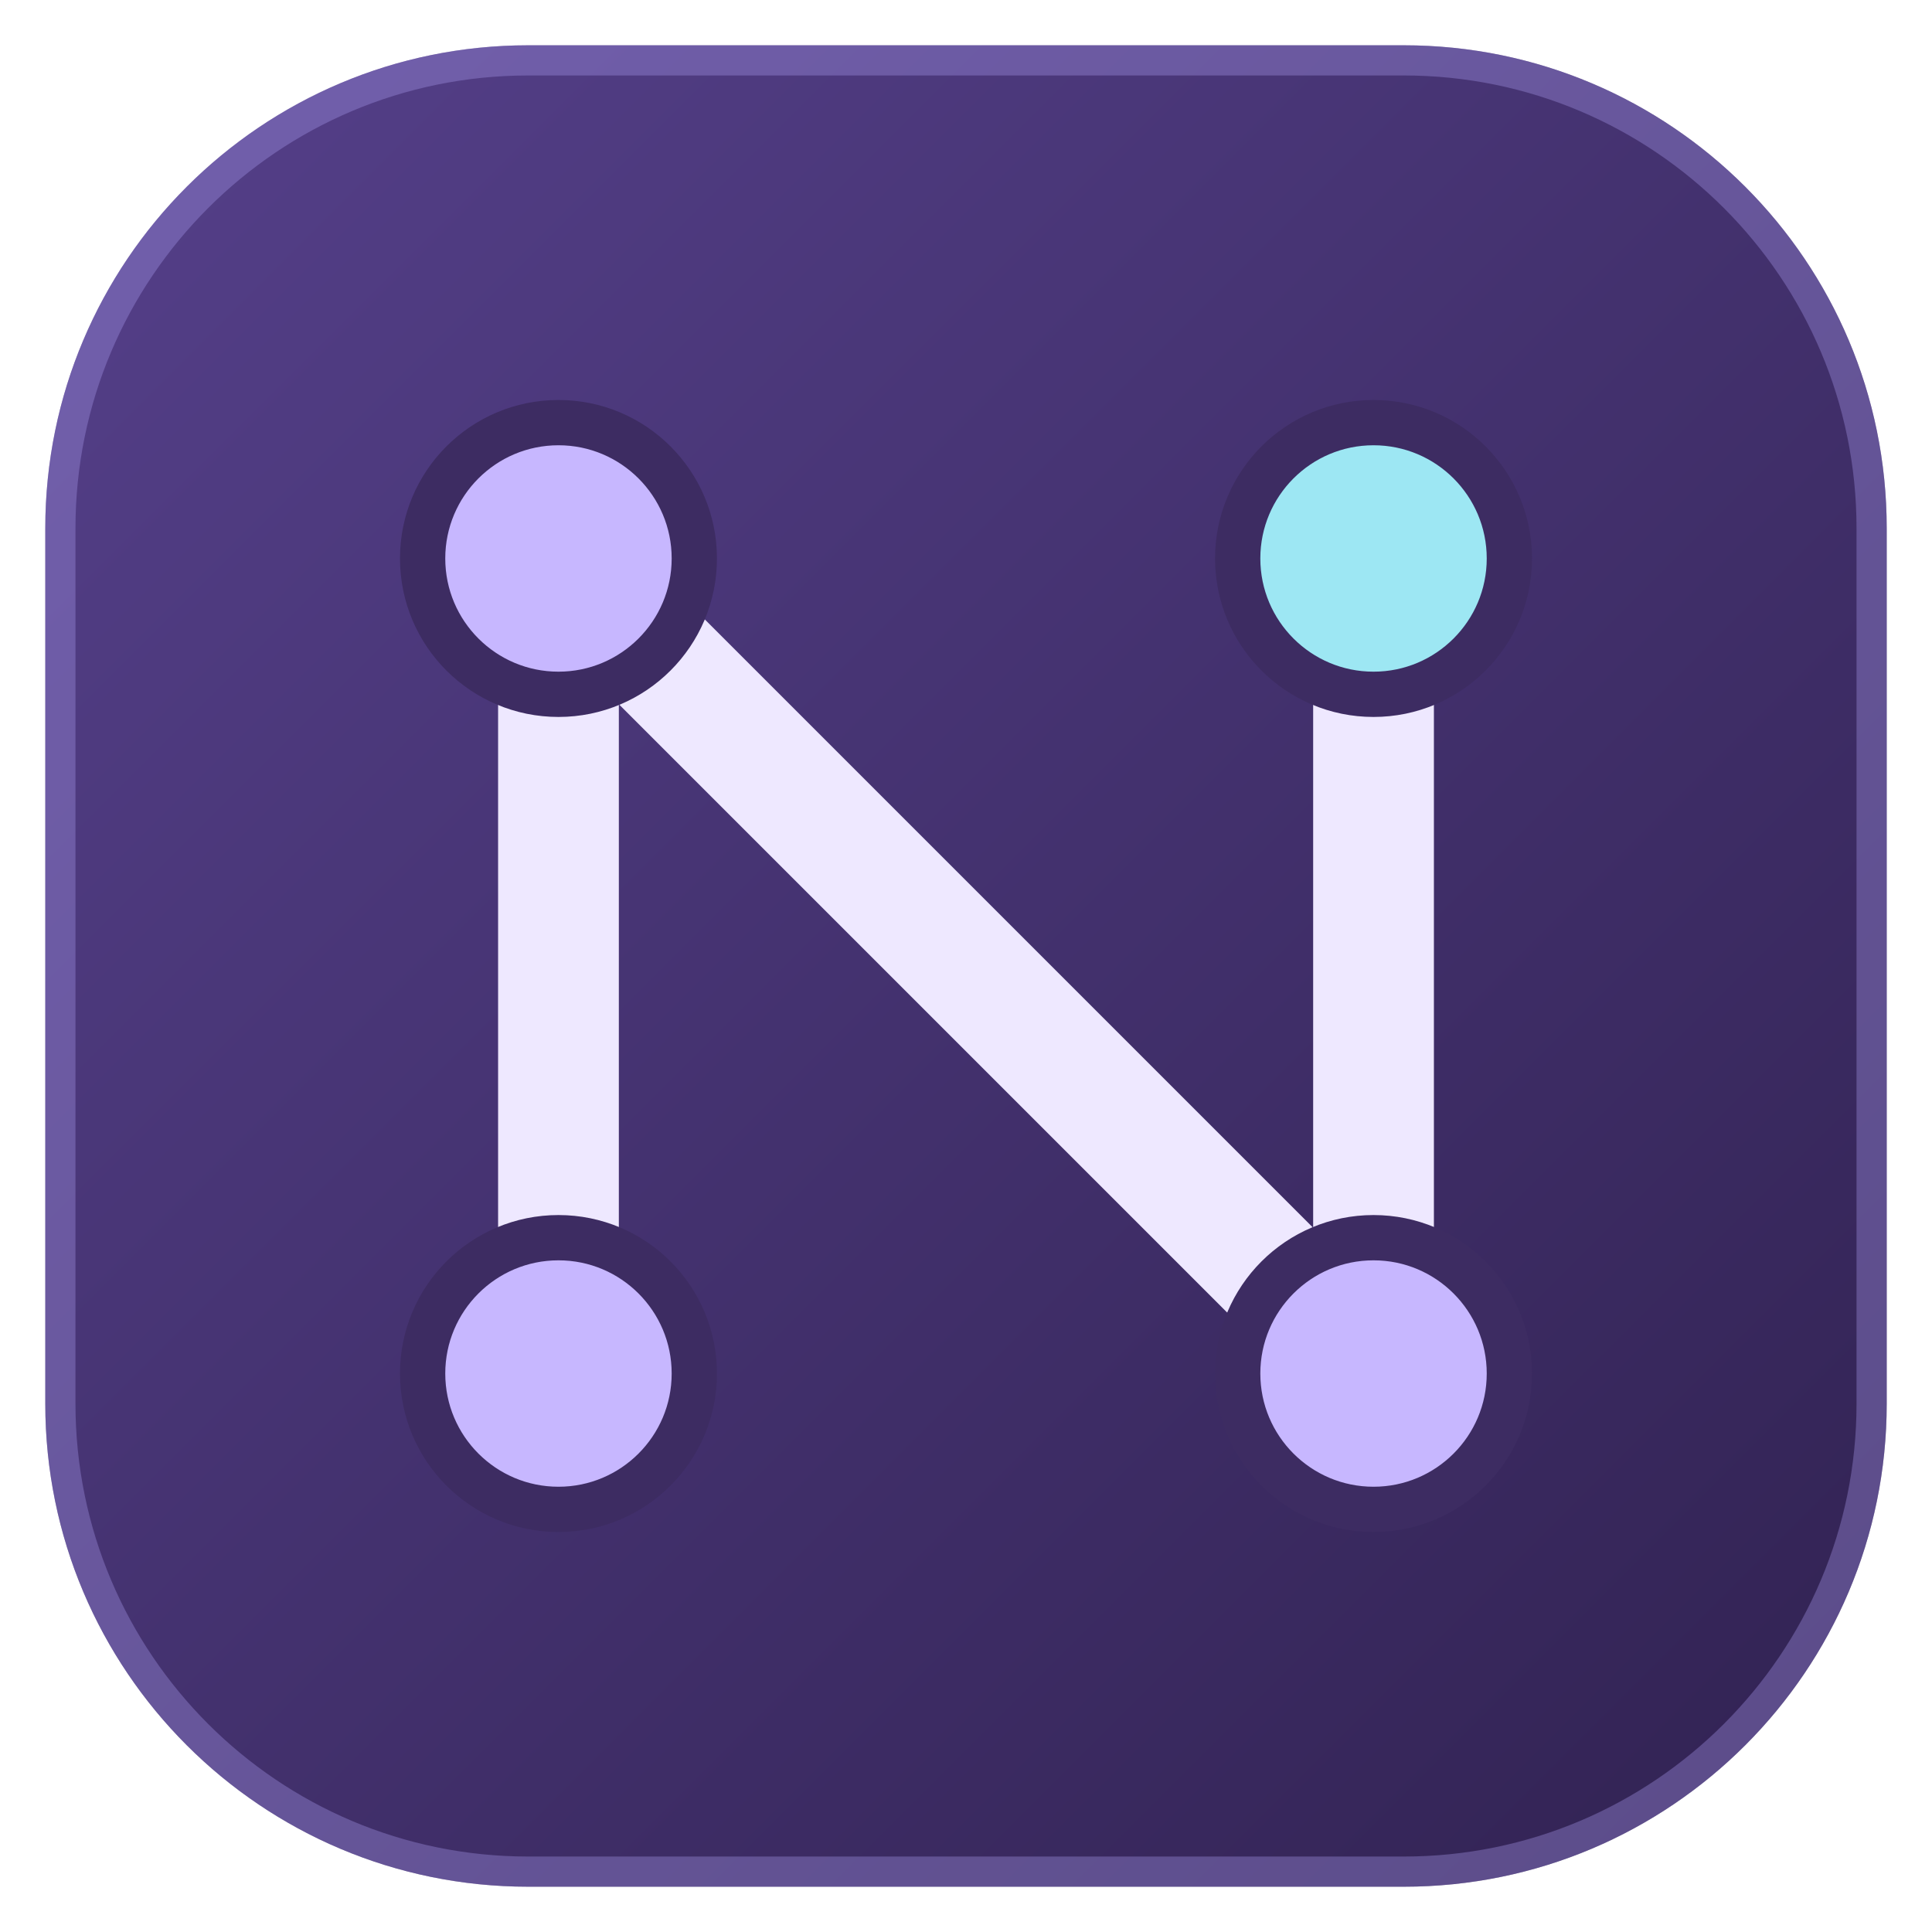
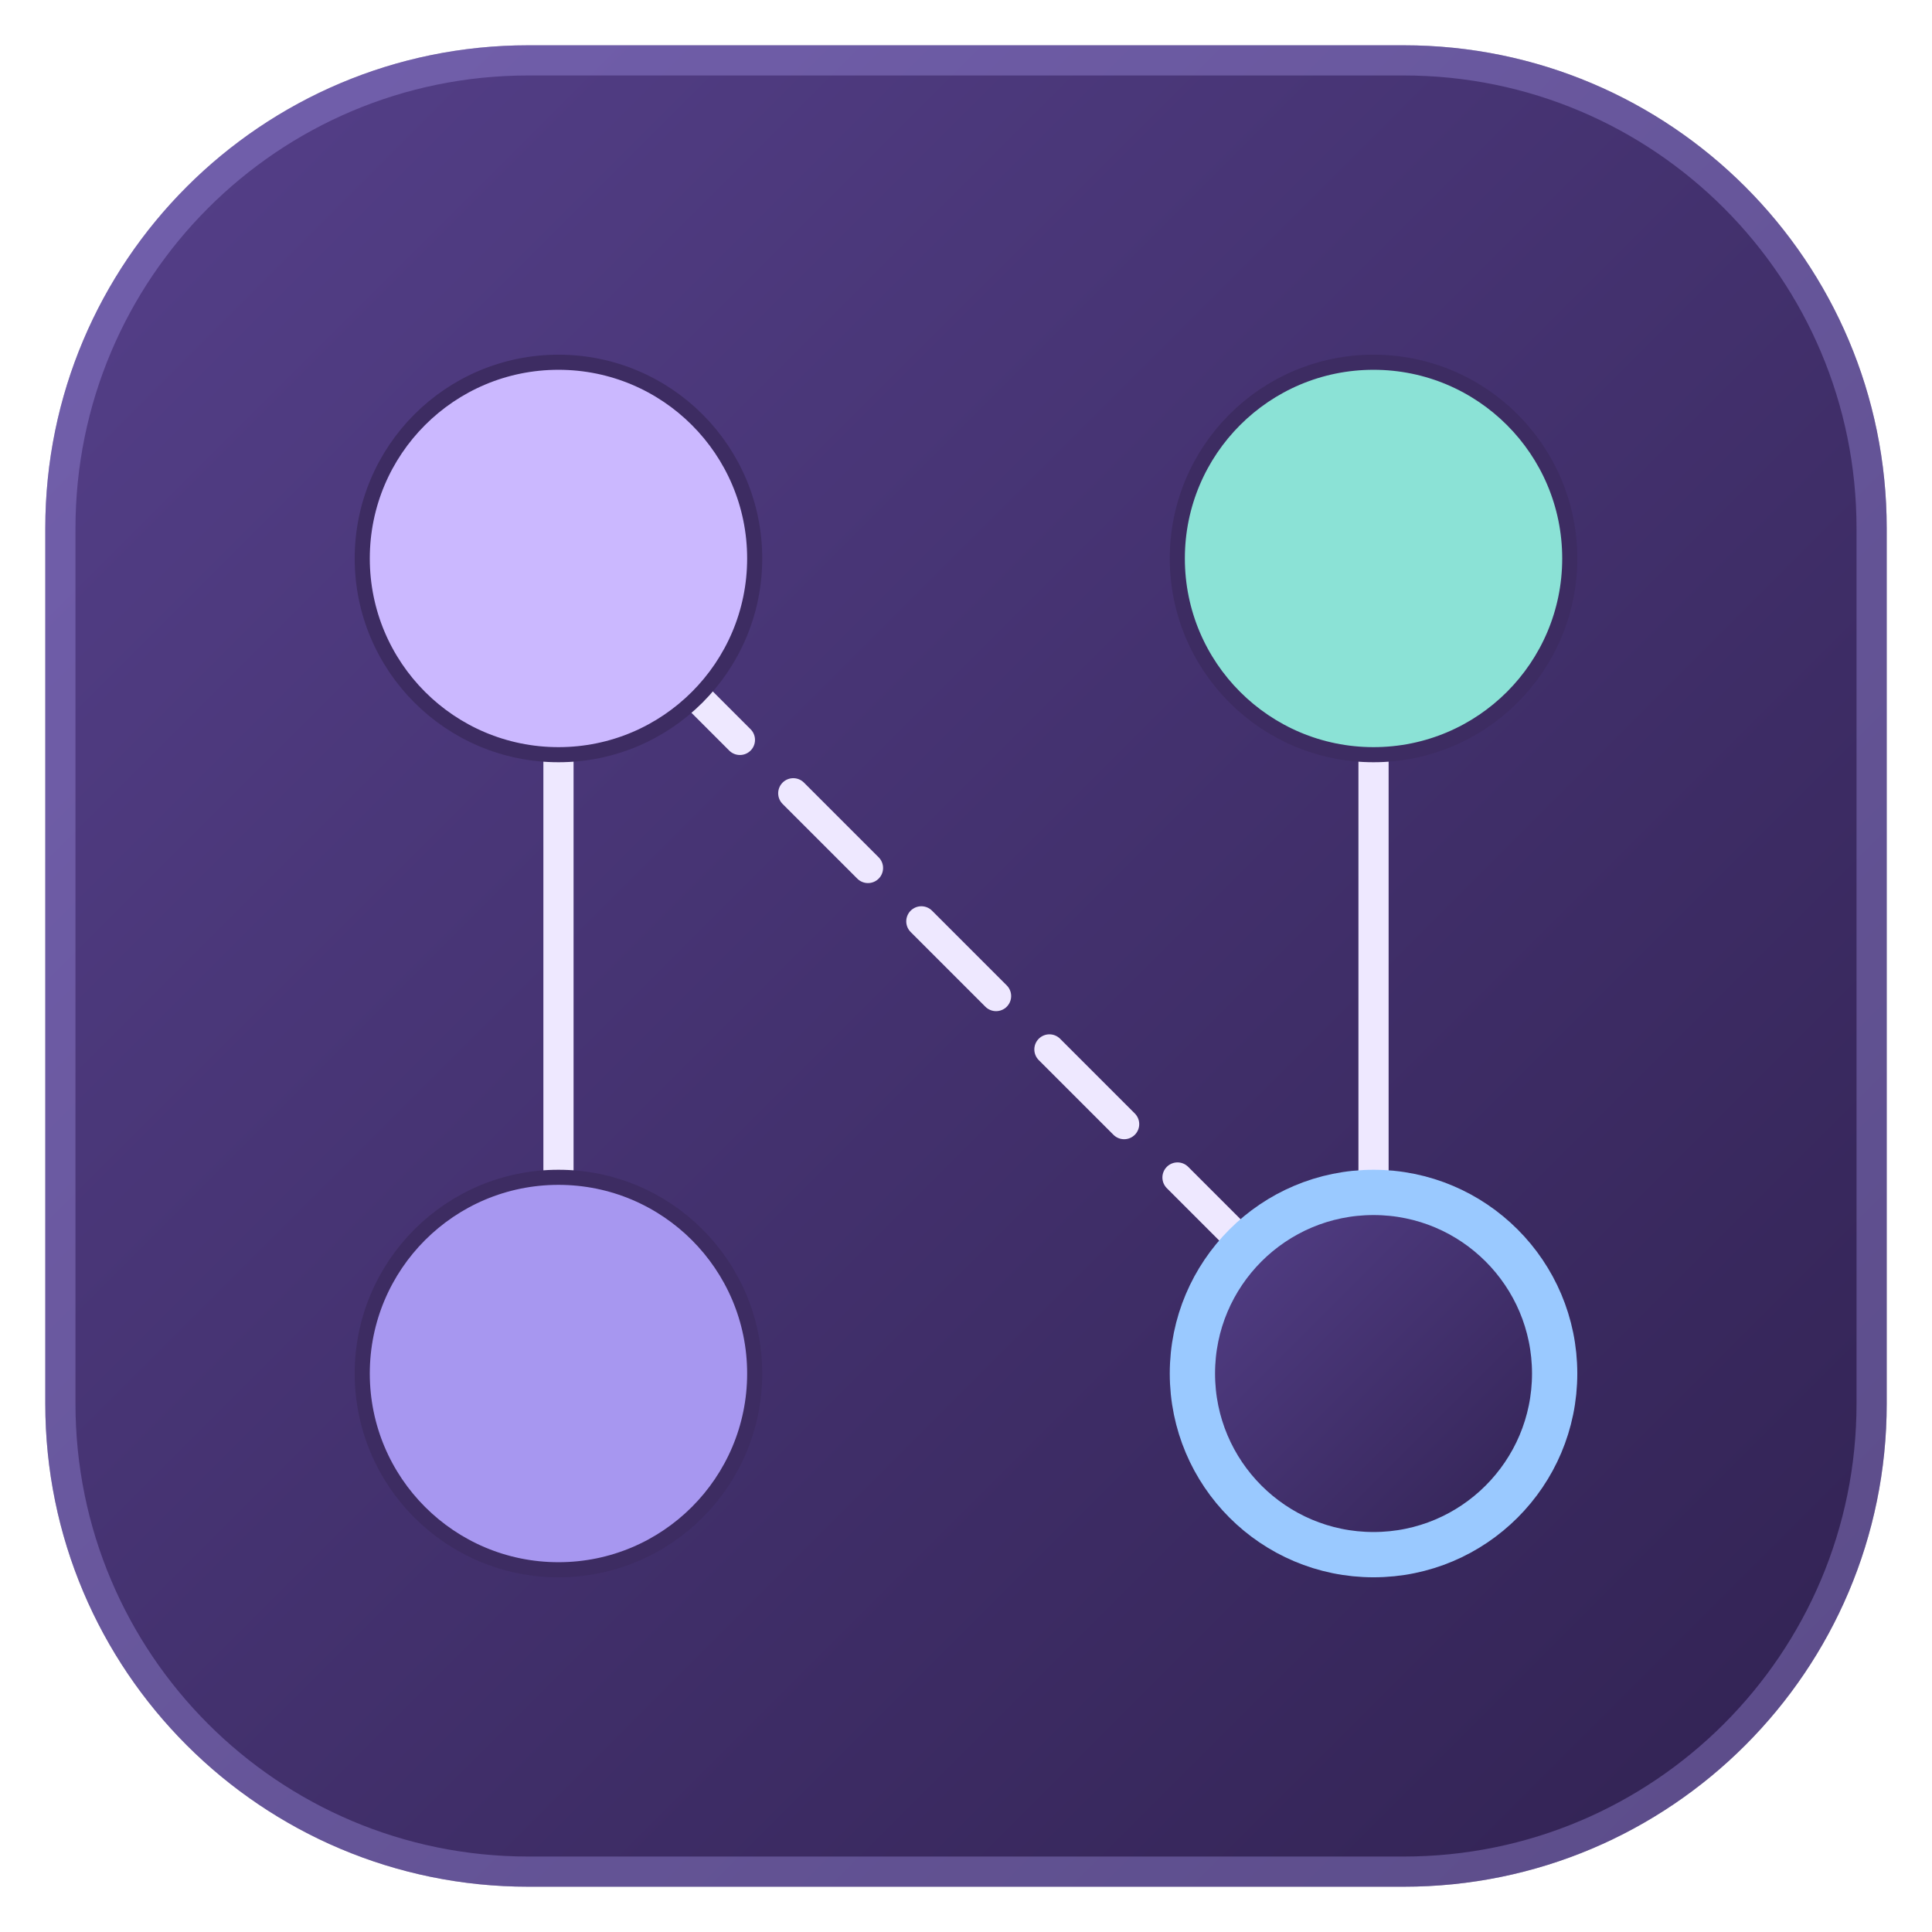
<svg xmlns="http://www.w3.org/2000/svg" width="128" height="128" viewBox="0 0 128 128">
  <defs>
    <linearGradient id="tile" x2="1" y2="1" gradientUnits="objectBoundingBox">
      <stop stop-color="#55408a" />
      <stop offset="1" stop-color="#312252" />
    </linearGradient>
  </defs>
  <rect x="3" y="3" width="122" height="122" rx="32" fill="url(#tile)" />
  <rect x="4" y="4" width="120" height="120" rx="31" fill="none" stroke="#a99aee" stroke-opacity=".35" stroke-width="2" />
-   <path d="M37 91V37L91 91V37" fill="none" stroke="#eee8ff" stroke-width="8" stroke-linecap="round" stroke-linejoin="round" />
-   <g fill="#c7b7ff" stroke="#3d2c62" stroke-width="3">
-     <circle cx="37" cy="91" r="9" />
-     <circle cx="37" cy="37" r="9" />
-     <circle cx="91" cy="91" r="9" />
-     <circle cx="91" cy="37" r="9" fill="#9de7f3" />
+   <g fill="none" stroke="#eee8ff" stroke-width="2" stroke-linecap="round">
+     <path d="M37 91V37 M91 91V37" />
+     <path d="M37 37L91 91" stroke-dasharray="7 5" stroke-dashoffset="2" />
+   </g>
+   <g stroke="#3d2c62" stroke-width="1">
+     <circle cx="37" cy="91" r="13" fill="#A797F0" />
+     <circle cx="37" cy="37" r="13" fill="#CBB8FF" />
+     <circle cx="91" cy="91" r="12" fill="url(#tile)" stroke="#9AC9FF" stroke-width="3" />
+     <circle cx="91" cy="37" r="13" fill="#8BE2D6" />
  </g>
</svg>
